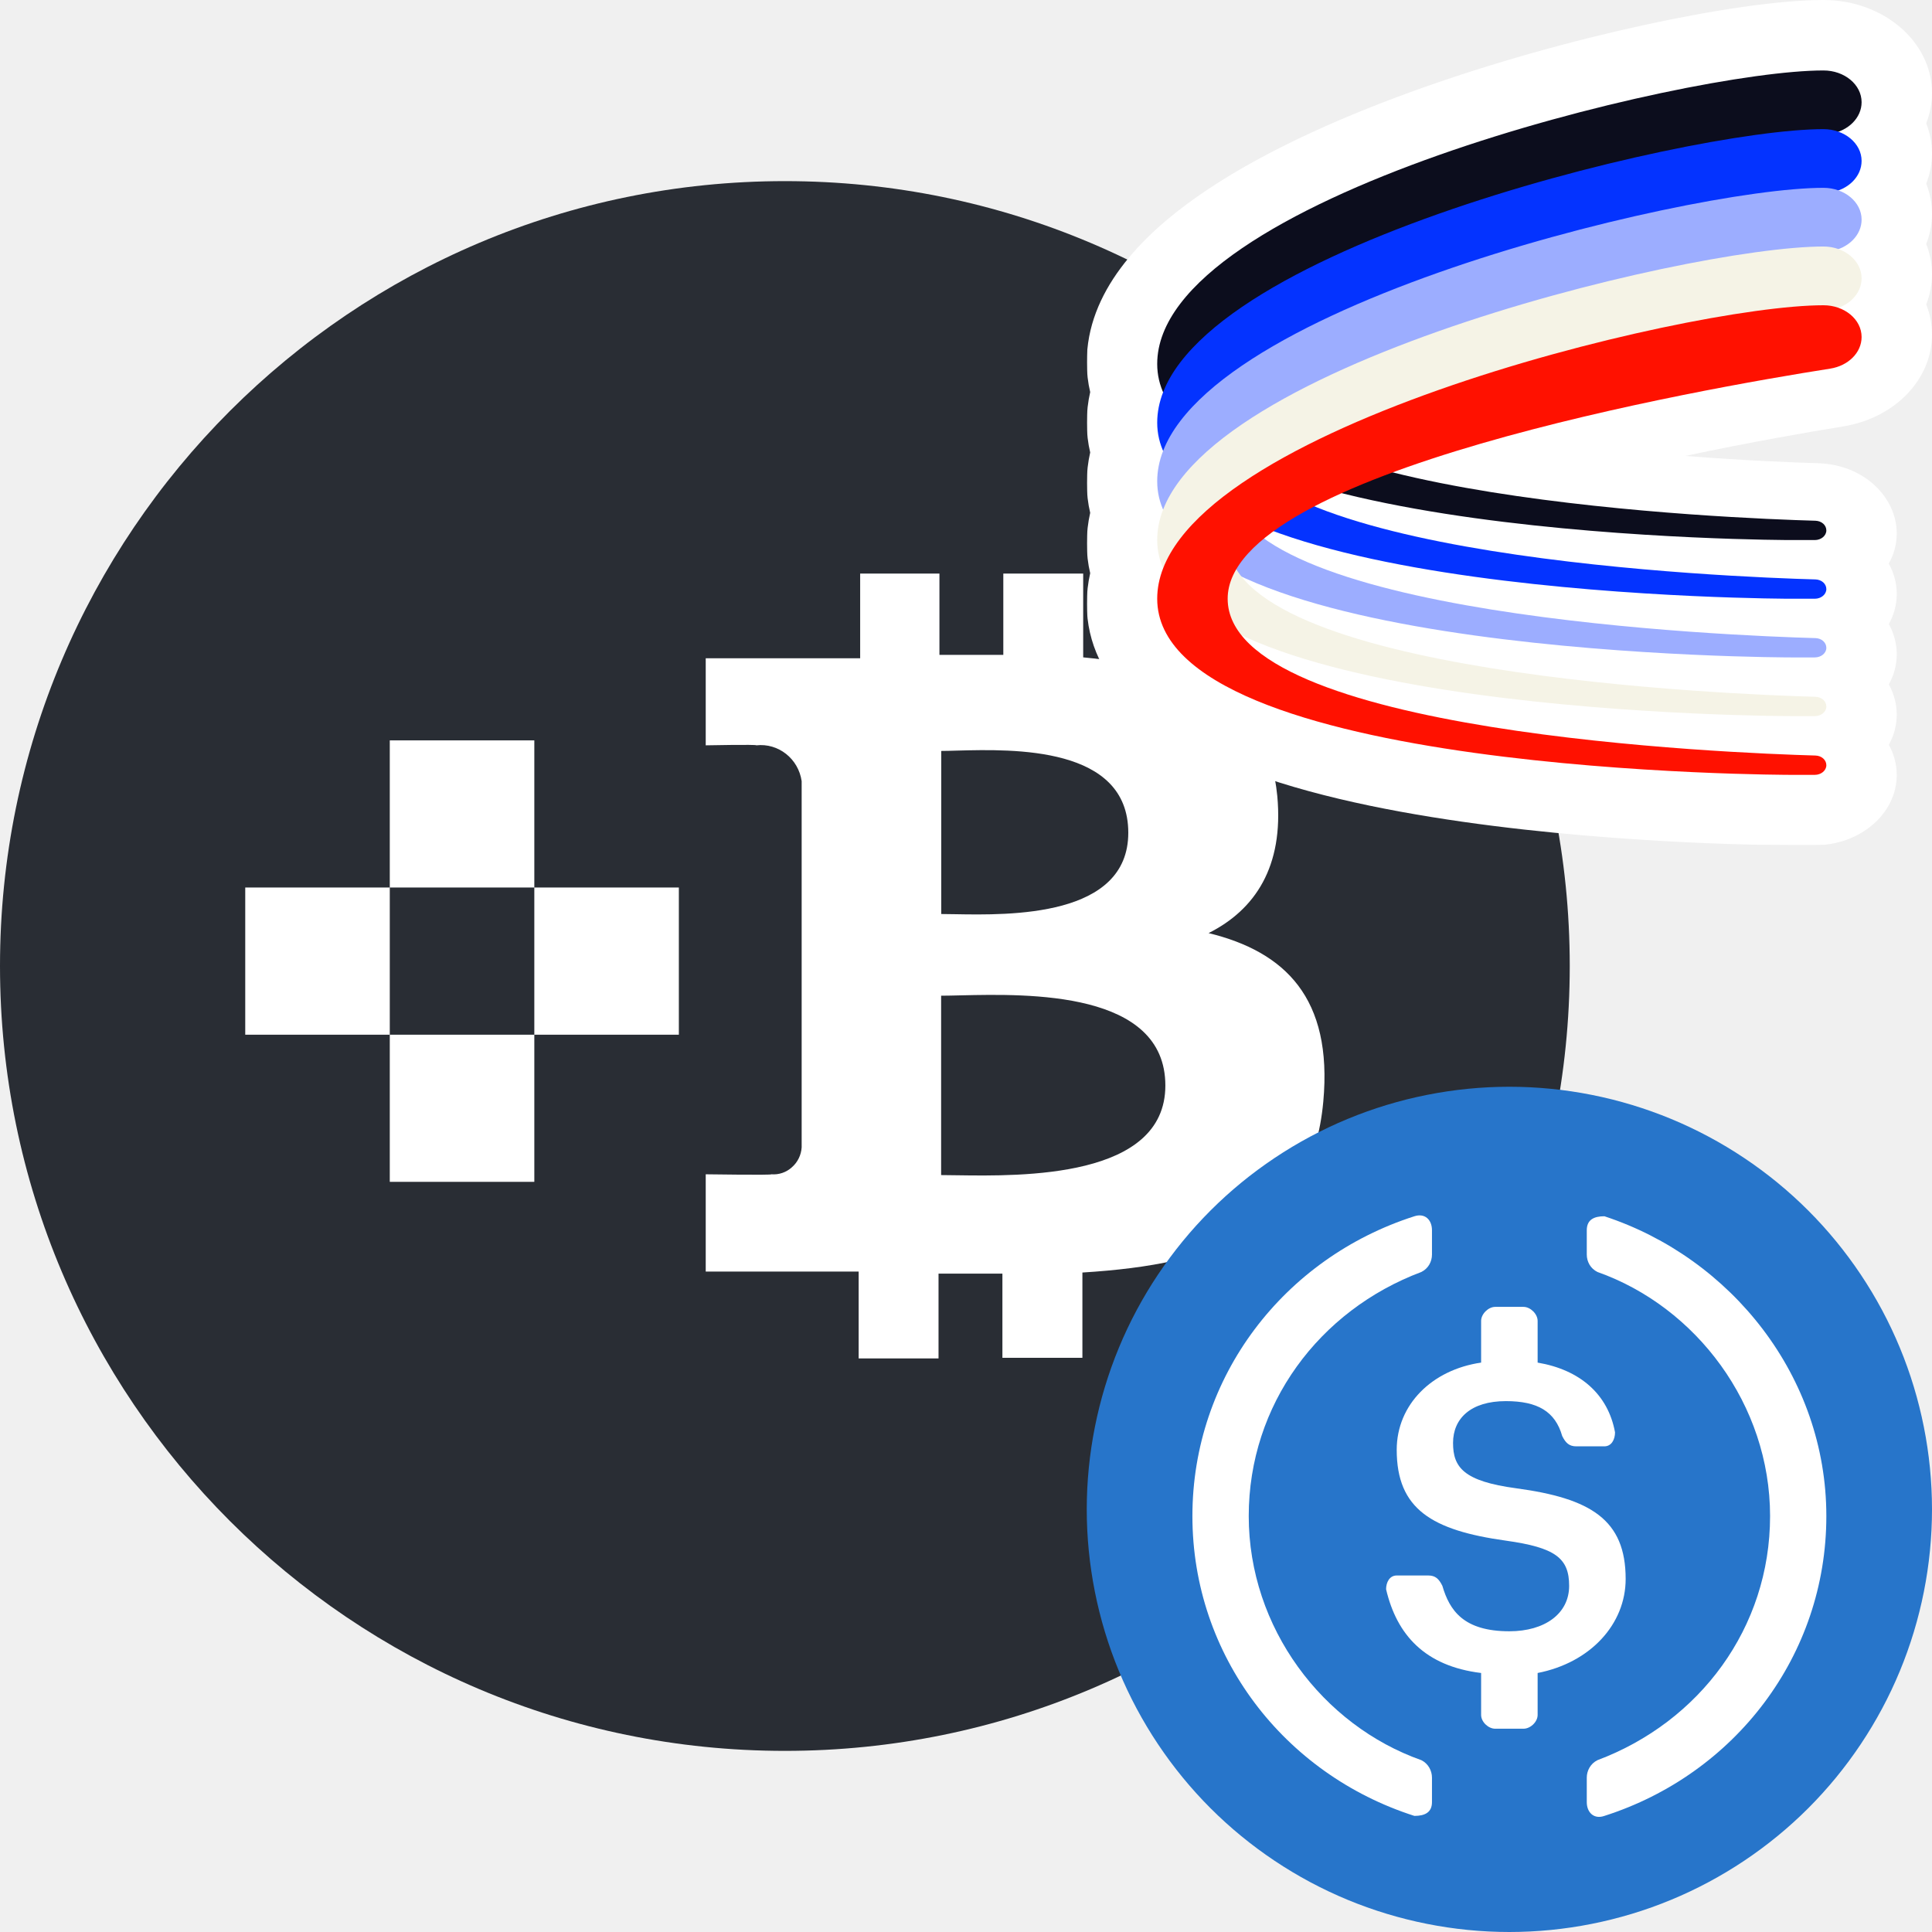
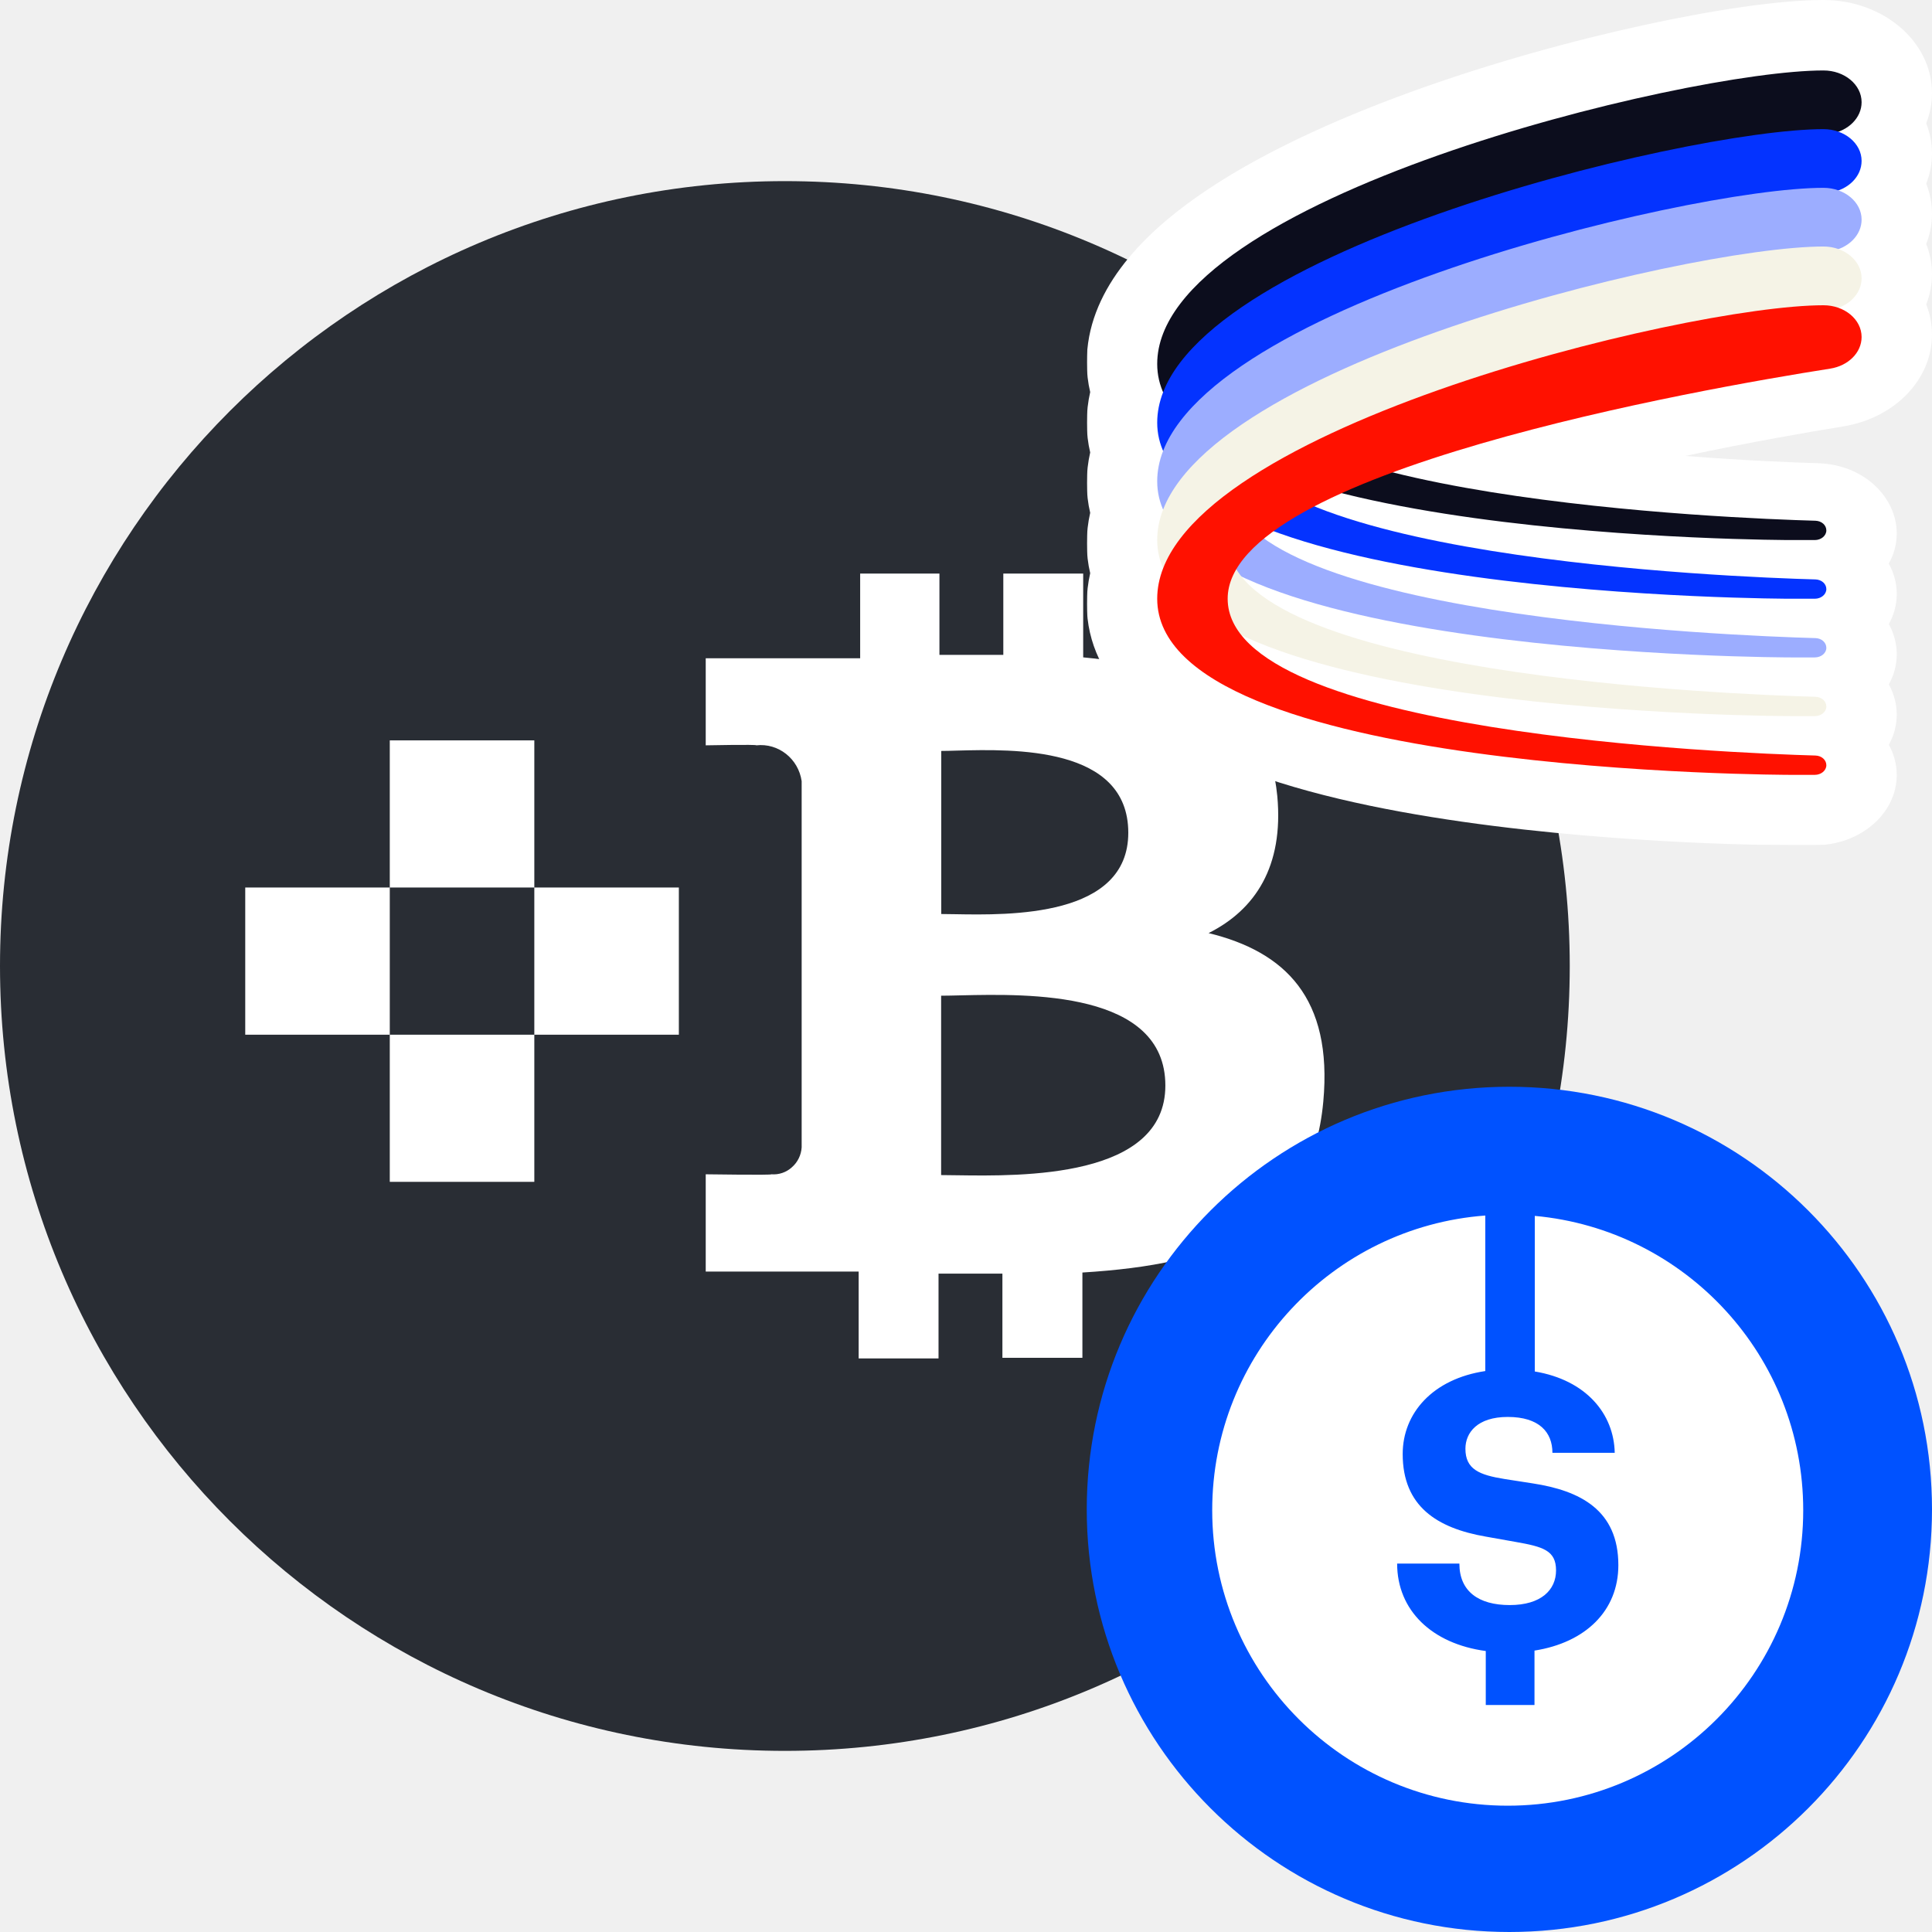
<svg xmlns="http://www.w3.org/2000/svg" width="32" height="32" viewBox="0 0 32 32" fill="none">
  <path d="M26 16C26 23.18 20.18 29 13 29C5.82 29 0 23.18 0 16C0 8.82 5.82 3 13 3C20.18 3 26 8.82 26 16Z" fill="#292D34" />
  <path fill-rule="evenodd" clip-rule="evenodd" d="M21.156 13.185C21.005 11.587 19.652 11.051 17.941 10.888V9.5H16.618V10.847H15.56V9.5H14.247V10.903H11.689V12.345C11.689 12.345 12.541 12.328 12.526 12.345C12.892 12.304 13.224 12.566 13.278 12.938V19.004C13.27 19.131 13.212 19.25 13.117 19.333C13.024 19.418 12.901 19.46 12.776 19.45C12.794 19.466 11.689 19.45 11.689 19.45V21.061H14.222V22.5H15.545V21.095H16.603V22.49H17.928V21.077C20.163 20.939 21.722 20.377 21.918 18.245C22.075 16.53 21.284 15.764 20.018 15.455C20.787 15.069 21.264 14.355 21.156 13.185ZM19.302 17.98C19.302 19.517 16.928 19.482 15.845 19.466C15.748 19.465 15.661 19.463 15.588 19.463V16.492C15.68 16.492 15.792 16.489 15.919 16.486C17.032 16.461 19.302 16.41 19.302 17.98ZM15.816 15.142C16.723 15.158 18.688 15.194 18.688 13.793C18.688 12.358 16.785 12.408 15.859 12.432C15.756 12.435 15.665 12.438 15.59 12.438V15.139C15.655 15.139 15.73 15.14 15.816 15.142Z" fill="white" />
  <path fill-rule="evenodd" clip-rule="evenodd" d="M8.85 12.263H6.456V14.7H4.062V17.138H6.456V19.575H8.85V17.138H11.244V14.7H8.85V12.263ZM8.85 14.7V17.138H6.456V14.7H8.85Z" fill="white" />
-   <path fill-rule="evenodd" clip-rule="evenodd" d="M32 25C32 24.084 31.818 23.168 31.467 22.321C31.117 21.475 30.598 20.698 29.95 20.05C29.302 19.402 28.525 18.883 27.679 18.533C26.832 18.182 25.916 18 25 18C24.084 18 23.168 18.182 22.321 18.533C21.475 18.883 20.698 19.402 20.05 20.05C19.402 20.698 18.883 21.475 18.533 22.321C18.182 23.168 18 24.084 18 25C18 25.916 18.182 26.832 18.533 27.679C18.883 28.525 19.402 29.302 20.05 29.95C20.698 30.598 21.475 31.117 22.321 31.467C23.168 31.818 24.084 32 25 32C25.916 32 26.832 31.818 27.679 31.467C28.525 31.117 29.302 30.598 29.95 29.95C30.598 29.302 31.117 28.525 31.467 27.679C31.818 26.832 32 25.916 32 25Z" fill="#2775CA" />
-   <path fill-rule="evenodd" clip-rule="evenodd" d="M23.718 29.849C23.718 30.02 23.599 30.077 23.427 30.077C21.266 29.386 19.75 27.421 19.75 25.111C19.75 22.801 21.266 20.836 23.427 20.145C23.6 20.089 23.718 20.202 23.718 20.377C23.718 20.511 23.718 20.645 23.718 20.779C23.718 20.897 23.657 21.011 23.542 21.068C21.849 21.703 20.683 23.265 20.683 25.111C20.683 26.962 21.907 28.576 23.542 29.154C23.657 29.211 23.718 29.329 23.718 29.443C23.718 29.578 23.718 29.714 23.718 29.849Z" fill="white" />
-   <path fill-rule="evenodd" clip-rule="evenodd" d="M25.468 28.405C25.468 28.52 25.349 28.633 25.234 28.633C25.078 28.633 24.922 28.633 24.765 28.633C24.651 28.633 24.532 28.52 24.532 28.405C24.532 28.174 24.532 27.942 24.532 27.71C23.599 27.596 23.134 27.076 22.958 26.323C22.958 26.209 23.015 26.095 23.134 26.095C23.308 26.095 23.482 26.095 23.657 26.095C23.776 26.095 23.833 26.152 23.89 26.266C24.009 26.673 24.24 27.019 25 27.019C25.583 27.019 25.99 26.73 25.99 26.266C25.99 25.806 25.759 25.632 24.942 25.518C23.717 25.347 23.134 24.997 23.134 24.013C23.134 23.265 23.718 22.687 24.532 22.569C24.532 22.338 24.532 22.108 24.532 21.878C24.532 21.764 24.651 21.646 24.765 21.646C24.922 21.646 25.078 21.646 25.234 21.646C25.349 21.646 25.468 21.764 25.468 21.878C25.468 22.108 25.468 22.338 25.468 22.569C26.166 22.687 26.634 23.09 26.75 23.724C26.75 23.842 26.692 23.956 26.573 23.956C26.418 23.956 26.264 23.956 26.109 23.956C25.99 23.956 25.932 23.899 25.875 23.785C25.759 23.378 25.468 23.207 24.942 23.207C24.359 23.207 24.067 23.496 24.067 23.899C24.067 24.302 24.24 24.534 25.115 24.651C26.344 24.817 26.926 25.168 26.926 26.152C26.926 26.901 26.343 27.539 25.468 27.71V28.405Z" fill="white" />
-   <path fill-rule="evenodd" clip-rule="evenodd" d="M26.574 30.077C26.401 30.138 26.282 30.02 26.282 29.849C26.282 29.714 26.282 29.578 26.282 29.443C26.282 29.329 26.343 29.211 26.459 29.154C28.151 28.519 29.318 26.962 29.318 25.111C29.318 23.264 28.093 21.646 26.459 21.068C26.343 21.011 26.282 20.897 26.282 20.779C26.282 20.645 26.282 20.511 26.282 20.377C26.282 20.202 26.401 20.145 26.574 20.145C28.677 20.836 30.25 22.801 30.25 25.111C30.25 27.421 28.735 29.386 26.574 30.077Z" fill="white" />
-   <g clip-path="url(#clip0_532_216646)">
-     <mask id="mask0_532_216646" style="mask-type:luminance" maskUnits="userSpaceOnUse" x="18" y="0" width="14" height="14">
+   <g clip-path="url(#clip0_543_216686)">
+     <mask id="mask0_543_216686" style="mask-type:luminance" maskUnits="userSpaceOnUse" x="18" y="0" width="14" height="14">
      <path d="M32 0H18V14H32V0Z" fill="white" />
    </mask>
-     <g mask="url(#mask0_532_216646)">
+     <g mask="url(#mask0_543_216686)">
      <path fill-rule="evenodd" clip-rule="evenodd" d="M30.202 8.69395e-10C29.481 -1.37073e-05 28.391 0.162 27.226 0.416C26.035 0.675 24.67 1.051 23.372 1.522C22.086 1.989 20.808 2.57 19.831 3.256C18.888 3.917 18 4.838 18 6C18 6.173 18.02 6.338 18.057 6.494C18.02 6.657 18 6.826 18 7C18 7.173 18.02 7.338 18.057 7.494C18.02 7.657 18 7.826 18 8C18 8.173 18.02 8.338 18.057 8.494C18.02 8.657 18 8.826 18 9C18 9.173 18.02 9.338 18.057 9.494C18.02 9.657 18 9.826 18 10C18 11.34 19.19 12.159 20.285 12.629C21.426 13.118 22.875 13.418 24.225 13.611C25.594 13.807 26.952 13.903 27.961 13.952C28.467 13.976 28.89 13.988 29.187 13.994C29.333 13.997 29.574 13.999 29.661 14L29.667 14H30.059C30.808 14 31.416 13.479 31.416 12.836C31.416 12.662 31.37 12.491 31.285 12.336C31.369 12.185 31.416 12.015 31.416 11.836C31.416 11.662 31.37 11.491 31.285 11.336C31.369 11.185 31.416 11.015 31.416 10.836C31.416 10.662 31.37 10.491 31.285 10.336C31.369 10.185 31.416 10.015 31.416 9.836C31.416 9.661 31.37 9.49 31.284 9.335C31.369 9.184 31.416 9.015 31.416 8.836C31.416 8.243 30.881 7.694 30.108 7.672C29.759 7.662 28.933 7.632 27.911 7.552C29.009 7.319 29.967 7.154 30.527 7.063C31.382 6.925 32 6.287 32 5.541C32 5.367 31.966 5.199 31.904 5.042C31.966 4.884 32 4.716 32 4.541C32 4.367 31.966 4.199 31.904 4.042C31.966 3.884 32 3.716 32 3.541C32 3.367 31.966 3.199 31.904 3.042C31.966 2.884 32 2.716 32 2.541C32 2.367 31.966 2.199 31.904 2.042C31.966 1.884 32 1.716 32 1.541C32 0.69 31.195 1.69891e-05 30.202 8.69395e-10Z" fill="white" />
      <path d="M30.202 1.167C30.551 1.167 30.834 1.402 30.834 1.693C30.834 1.95 30.615 2.17 30.312 2.217C28.192 2.55 20.334 3.925 20.334 6.028C20.334 8.264 28.723 8.587 30.069 8.625C30.173 8.628 30.25 8.699 30.25 8.785C30.25 8.873 30.164 8.945 30.059 8.945H29.958H29.667C29.667 8.945 19.167 8.945 19.167 6.028C19.167 3.288 27.917 1.167 30.202 1.167Z" fill="#0C0D1D" />
      <path d="M30.202 2.139C30.551 2.139 30.834 2.375 30.834 2.665C30.834 2.923 30.615 3.142 30.312 3.19C28.192 3.522 20.334 4.897 20.334 7C20.334 9.236 28.723 9.56 30.069 9.597C30.173 9.6 30.25 9.671 30.25 9.757C30.25 9.845 30.164 9.917 30.059 9.917H29.958H29.667C29.667 9.917 19.167 9.917 19.167 7C19.167 4.26 27.917 2.139 30.202 2.139Z" fill="#0433FF" />
      <path d="M30.202 3.111C30.551 3.111 30.834 3.347 30.834 3.637C30.834 3.895 30.615 4.114 30.312 4.162C28.192 4.494 20.334 5.87 20.334 7.972C20.334 10.208 28.723 10.532 30.069 10.569C30.173 10.572 30.25 10.643 30.25 10.73C30.25 10.818 30.164 10.889 30.059 10.889H29.958H29.667C29.667 10.889 19.167 10.889 19.167 7.972C19.167 5.232 27.917 3.111 30.202 3.111Z" fill="#9CADFF" />
      <path d="M30.202 4.083C30.551 4.083 30.834 4.319 30.834 4.61C30.834 4.867 30.615 5.086 30.312 5.134C28.192 5.467 20.334 6.842 20.334 8.944C20.334 11.18 28.723 11.504 30.069 11.541C30.173 11.544 30.25 11.615 30.25 11.702C30.25 11.79 30.164 11.861 30.059 11.861H29.958H29.667C29.667 11.861 19.167 11.861 19.167 8.944C19.167 6.204 27.917 4.083 30.202 4.083Z" fill="#F5F3E6" />
      <path d="M30.202 5.056C30.551 5.056 30.834 5.291 30.834 5.582C30.834 5.839 30.615 6.059 30.312 6.106C28.192 6.439 20.334 7.814 20.334 9.917C20.334 12.152 28.723 12.476 30.069 12.514C30.173 12.517 30.25 12.588 30.25 12.674C30.25 12.762 30.164 12.834 30.059 12.834H29.958H29.667C29.667 12.834 19.167 12.834 19.167 9.917C19.167 7.177 27.917 5.056 30.202 5.056Z" fill="#FF1100" />
    </g>
  </g>
+   <g clip-path="url(#clip1_543_216686)">
+     <path d="M32 25C32 21.134 28.866 18 25 18C21.134 18 18 21.134 18 25C18 28.866 21.134 32 25 32C28.866 32 32 28.866 32 25Z" fill="#0052FF" />
+     <path fill-rule="evenodd" clip-rule="evenodd" d="M24.601 20.133V22.709C23.733 22.839 23.233 23.404 23.233 24.083C23.233 24.95 23.802 25.311 24.609 25.451L25.098 25.538C25.555 25.618 25.773 25.678 25.773 26.011C25.773 26.332 25.528 26.585 25.006 26.585C24.49 26.585 24.172 26.358 24.172 25.898H23.141C23.141 26.672 23.716 27.226 24.609 27.346V28.24H25.416V27.339C26.262 27.206 26.805 26.679 26.805 25.924C26.805 25.01 26.17 24.69 25.389 24.57L24.92 24.497C24.503 24.43 24.272 24.337 24.272 23.996C24.272 23.729 24.47 23.469 24.973 23.469C25.495 23.469 25.713 23.723 25.713 24.063H26.745C26.732 23.417 26.271 22.858 25.421 22.716V20.139C27.914 20.366 29.867 22.461 29.867 25.014C29.867 27.717 27.676 29.908 24.973 29.908C22.27 29.908 20.078 27.717 20.078 25.014C20.078 22.435 22.071 20.323 24.601 20.133Z" fill="white" />
+   </g>
  <defs>
-     <clipPath id="clip0_532_216646">
+     <clipPath id="clip0_543_216686">
      <rect width="14" height="14" fill="white" transform="translate(18)" />
+     </clipPath>
+     <clipPath id="clip1_543_216686">
+       <rect width="14" height="14" fill="white" transform="translate(18 18)" />
    </clipPath>
  </defs>
</svg>
